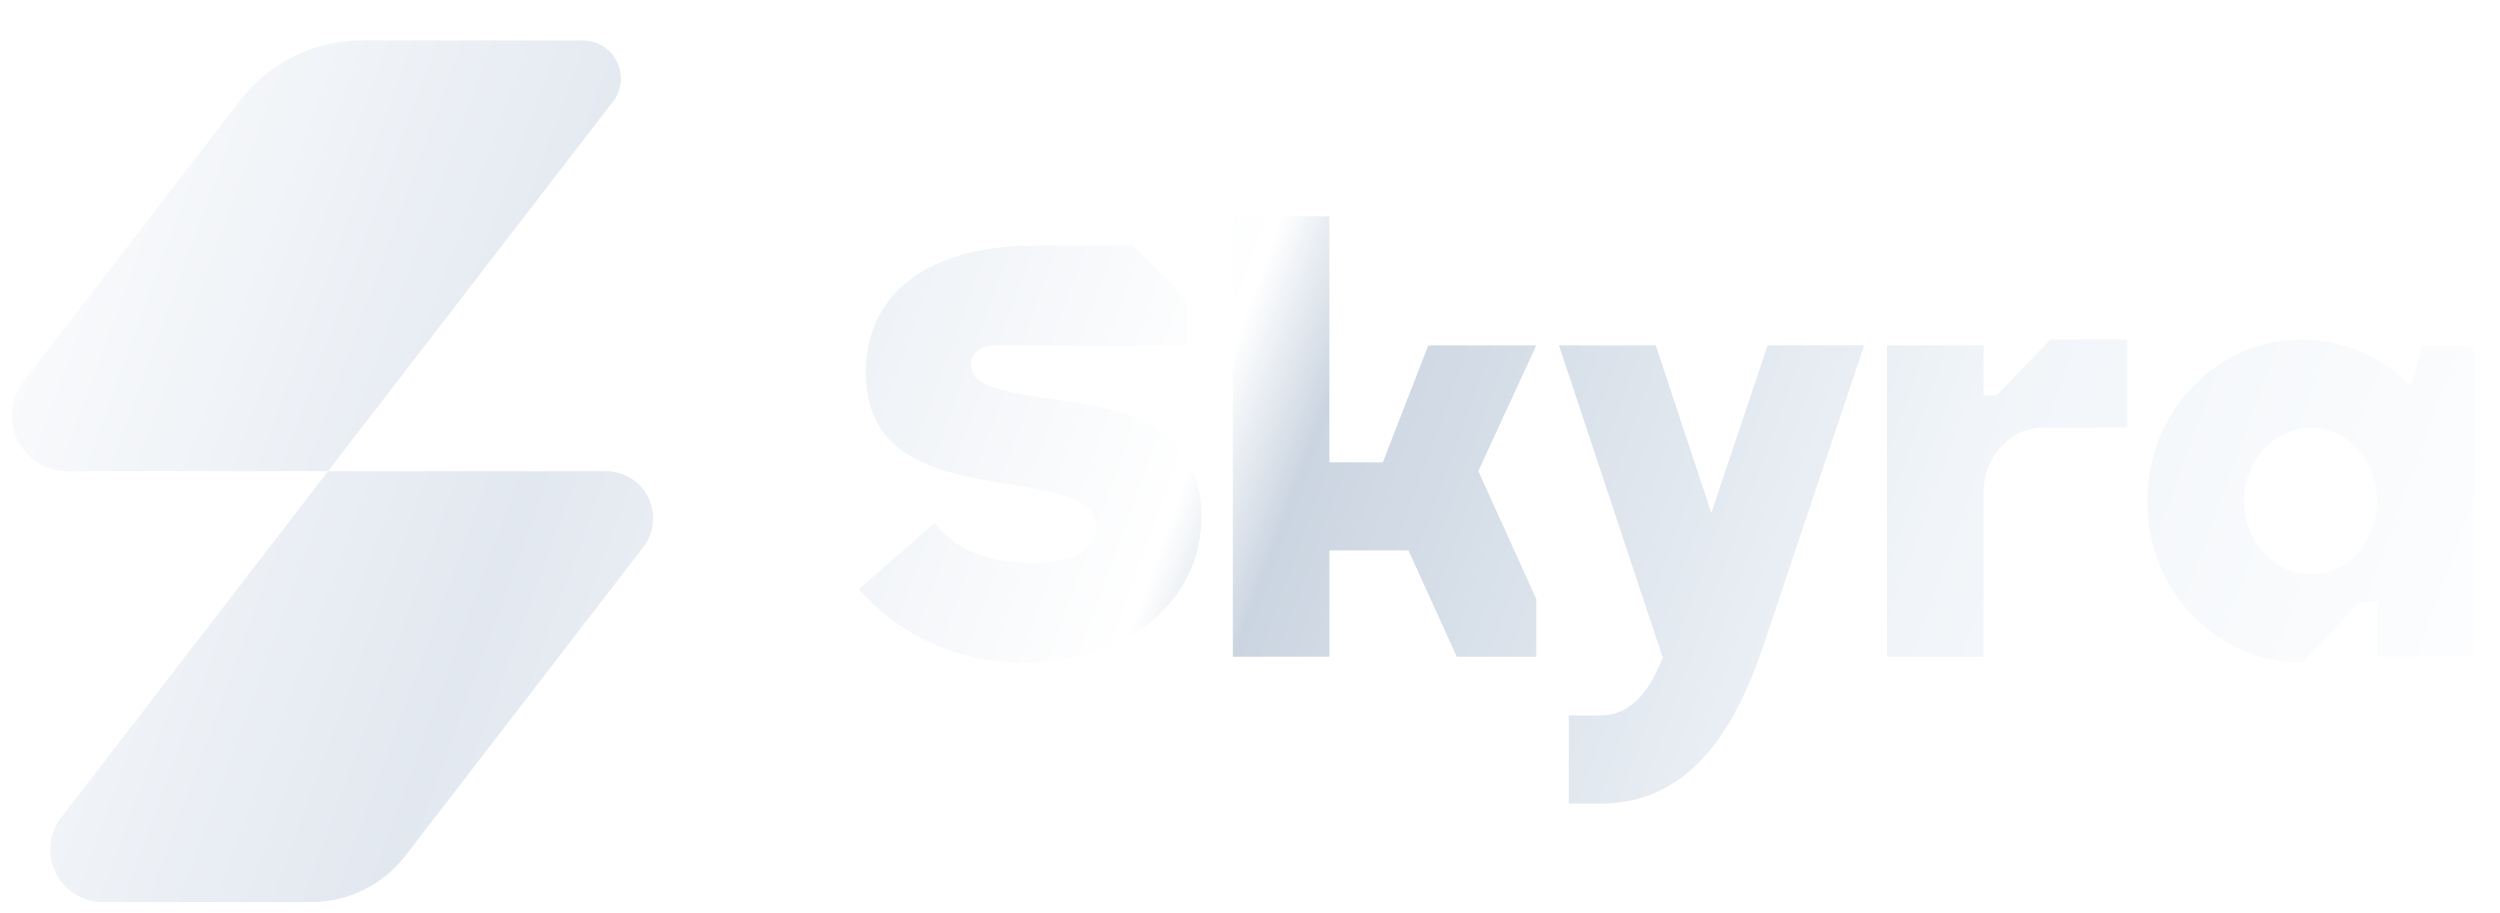
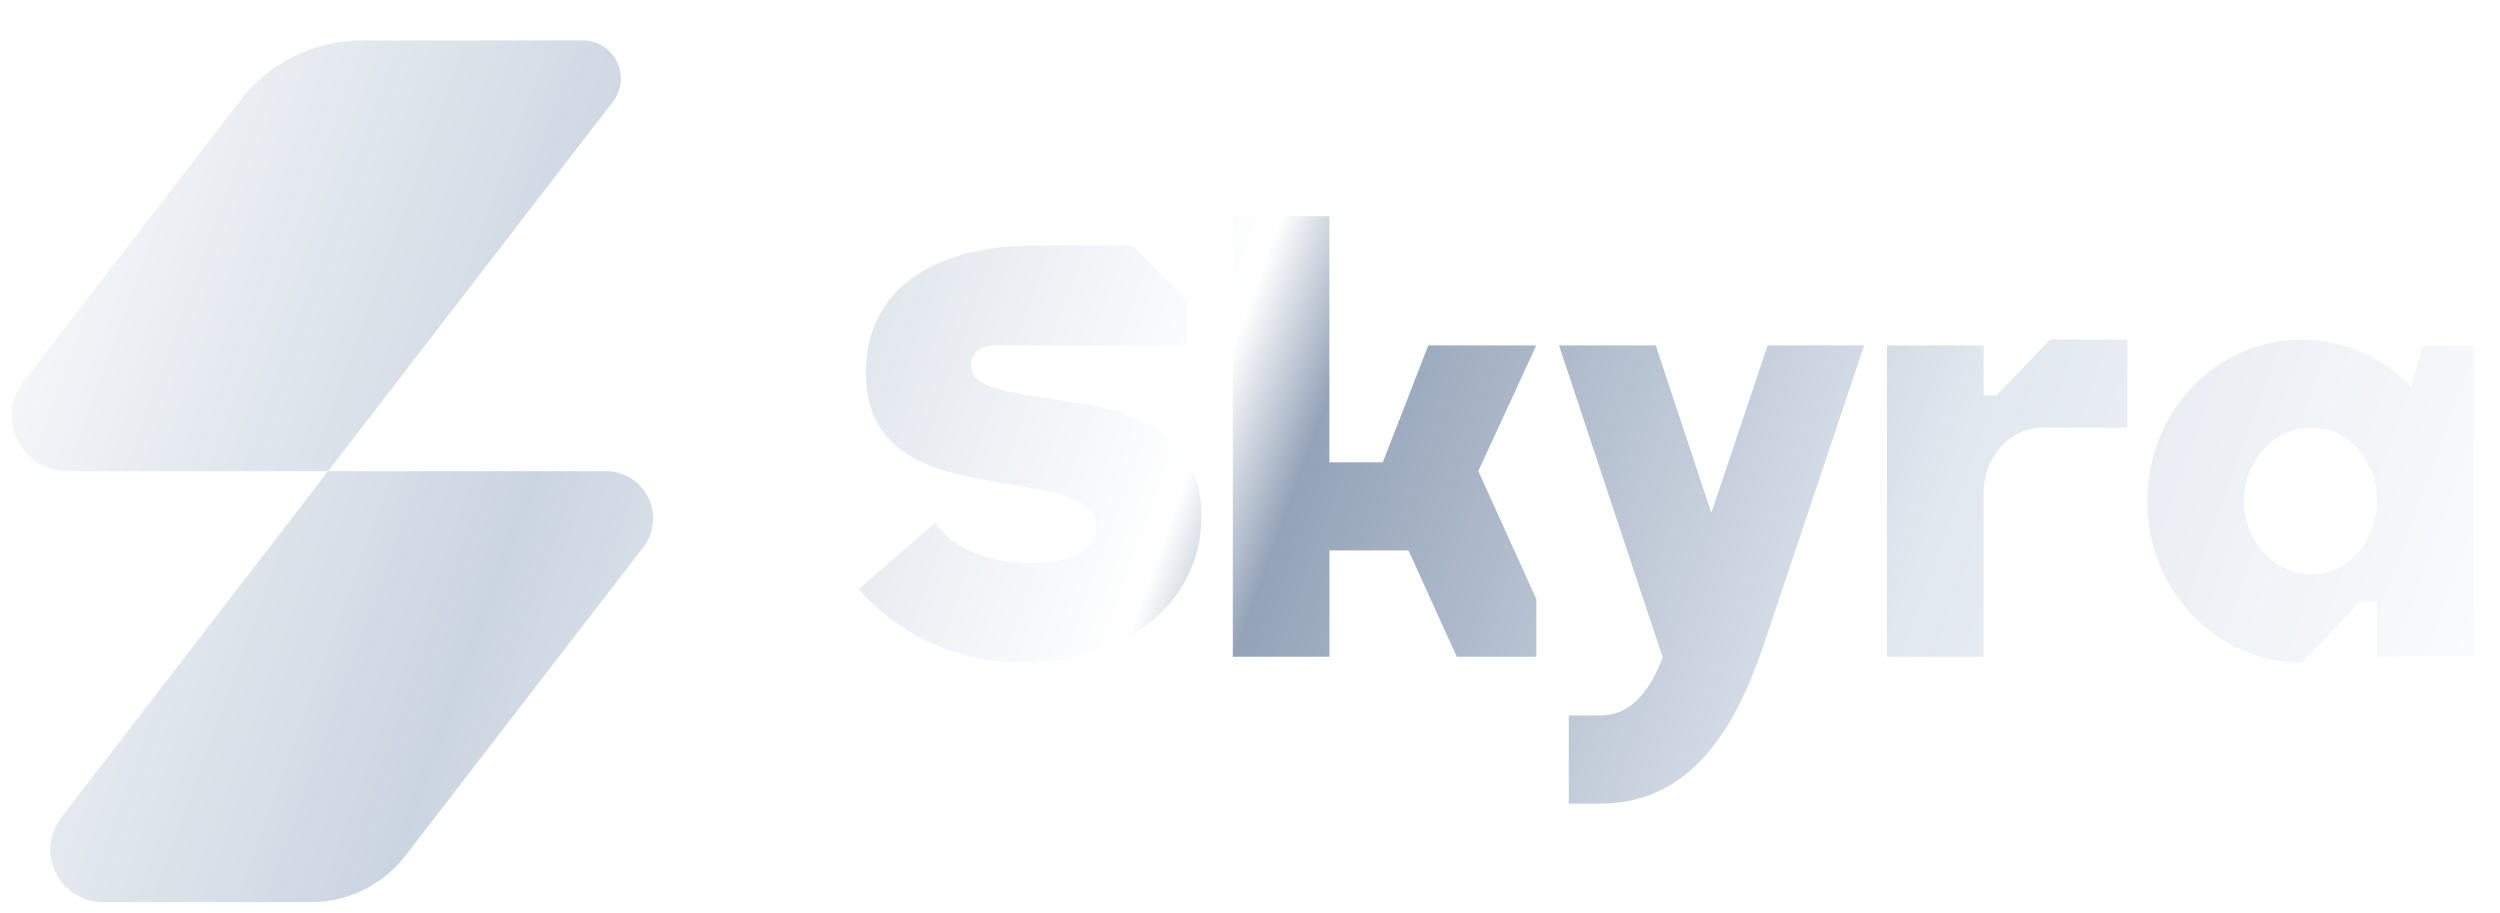
<svg xmlns="http://www.w3.org/2000/svg" id="Layer_1" data-name="Layer 1" viewBox="80 310 945 345">
  <defs>
    <linearGradient id="silver-elegant" gradientUnits="userSpaceOnUse" x1="80" y1="310" x2="1025" y2="655">
      <stop offset="0%" stop-color="#FFFFFF" />
-       <stop offset="25%" stop-color="#E2E8F0" />
+       <stop offset="25%" stop-color="#CBD5E1" />
      <stop offset="48%" stop-color="#FFFFFF" />
-       <stop offset="52%" stop-color="#CBD5E1" />
-       <stop offset="75%" stop-color="#F1F5F9" />
+       <stop offset="52%" stop-color="#94A3B8" />
+       <stop offset="75%" stop-color="#E2E8F0" />
      <stop offset="100%" stop-color="#FFFFFF" />
    </linearGradient>
  </defs>
  <g fill="url(#silver-elegant)">
    <path d="M300.3,325.27H216.8a58,58,0,0,0-45.93,22.59L88.82,454.29a21,21,0,0,0,16.64,33.82H204L311.69,348.43A14.38,14.38,0,0,0,300.3,325.27Z" />
    <path d="M309,488.11H204L103.15,619a19.86,19.86,0,0,0,15.73,32h78.7a45.06,45.06,0,0,0,35.68-17.54l89.87-116.58A17.83,17.83,0,0,0,309,488.11Z" />
    <path d="M487.11,462.32c-27.5-4.22-40-5.54-40-14.21,0-4.67,3.44-7.54,9-7.54h72.42V423.22l-20.4-20.4h-37c-38.9,0-63.83,17.1-63.83,48,0,37.52,36.76,38.85,63,43.74,17.4,3.11,24.05,7.1,24.05,14.88,0,8.43-8.81,13.32-24.27,13.32-17.83,0-29.65-5.78-36.74-15.1L404.61,532.7a81.75,81.75,0,0,0,61.87,27.76c39.11,0,67.69-22.64,67.69-55.51C534.17,469.66,500.65,464.55,487.11,462.32Z" />
    <path d="M660.72,440.57H619.89l-17.18,44.19h-20.2v-93H546V558.25h36.53v-40.2h29.87l18.26,40.2h30.08V536.48L638.8,488.07Z" />
    <path d="M748.16,440.57l-21.28,63.27-21-63.27H669.31L708.4,558.25h.22c-4.51,11.77-11.38,22.2-23.84,22.2H673v33.31h12c34.17,0,51.14-28.65,61.67-60l38-113.24Z" />
    <path d="M854.94,438.35l-20.21,21.08H829.8V440.57H793.28V558.25H829.8V496.08c0-13.32,10.09-24.42,22.13-24.42h32.23V438.35Z" />
    <path d="M995.66,440.79l-4.28,15.32a57.38,57.38,0,0,0-41.27-17.76c-32.23,0-58.44,27.08-58.44,61.06s26.21,61.05,58.44,61.05l22.13-23.09h6.24v20.88H1015V440.79Zm-42.1,86.37c-13.75,0-25.36-12.65-25.36-27.75,0-15.32,11.61-27.75,25.36-27.75s24.92,12.21,24.92,27.75S967.31,527.16,953.56,527.16Z" />
  </g>
</svg>
